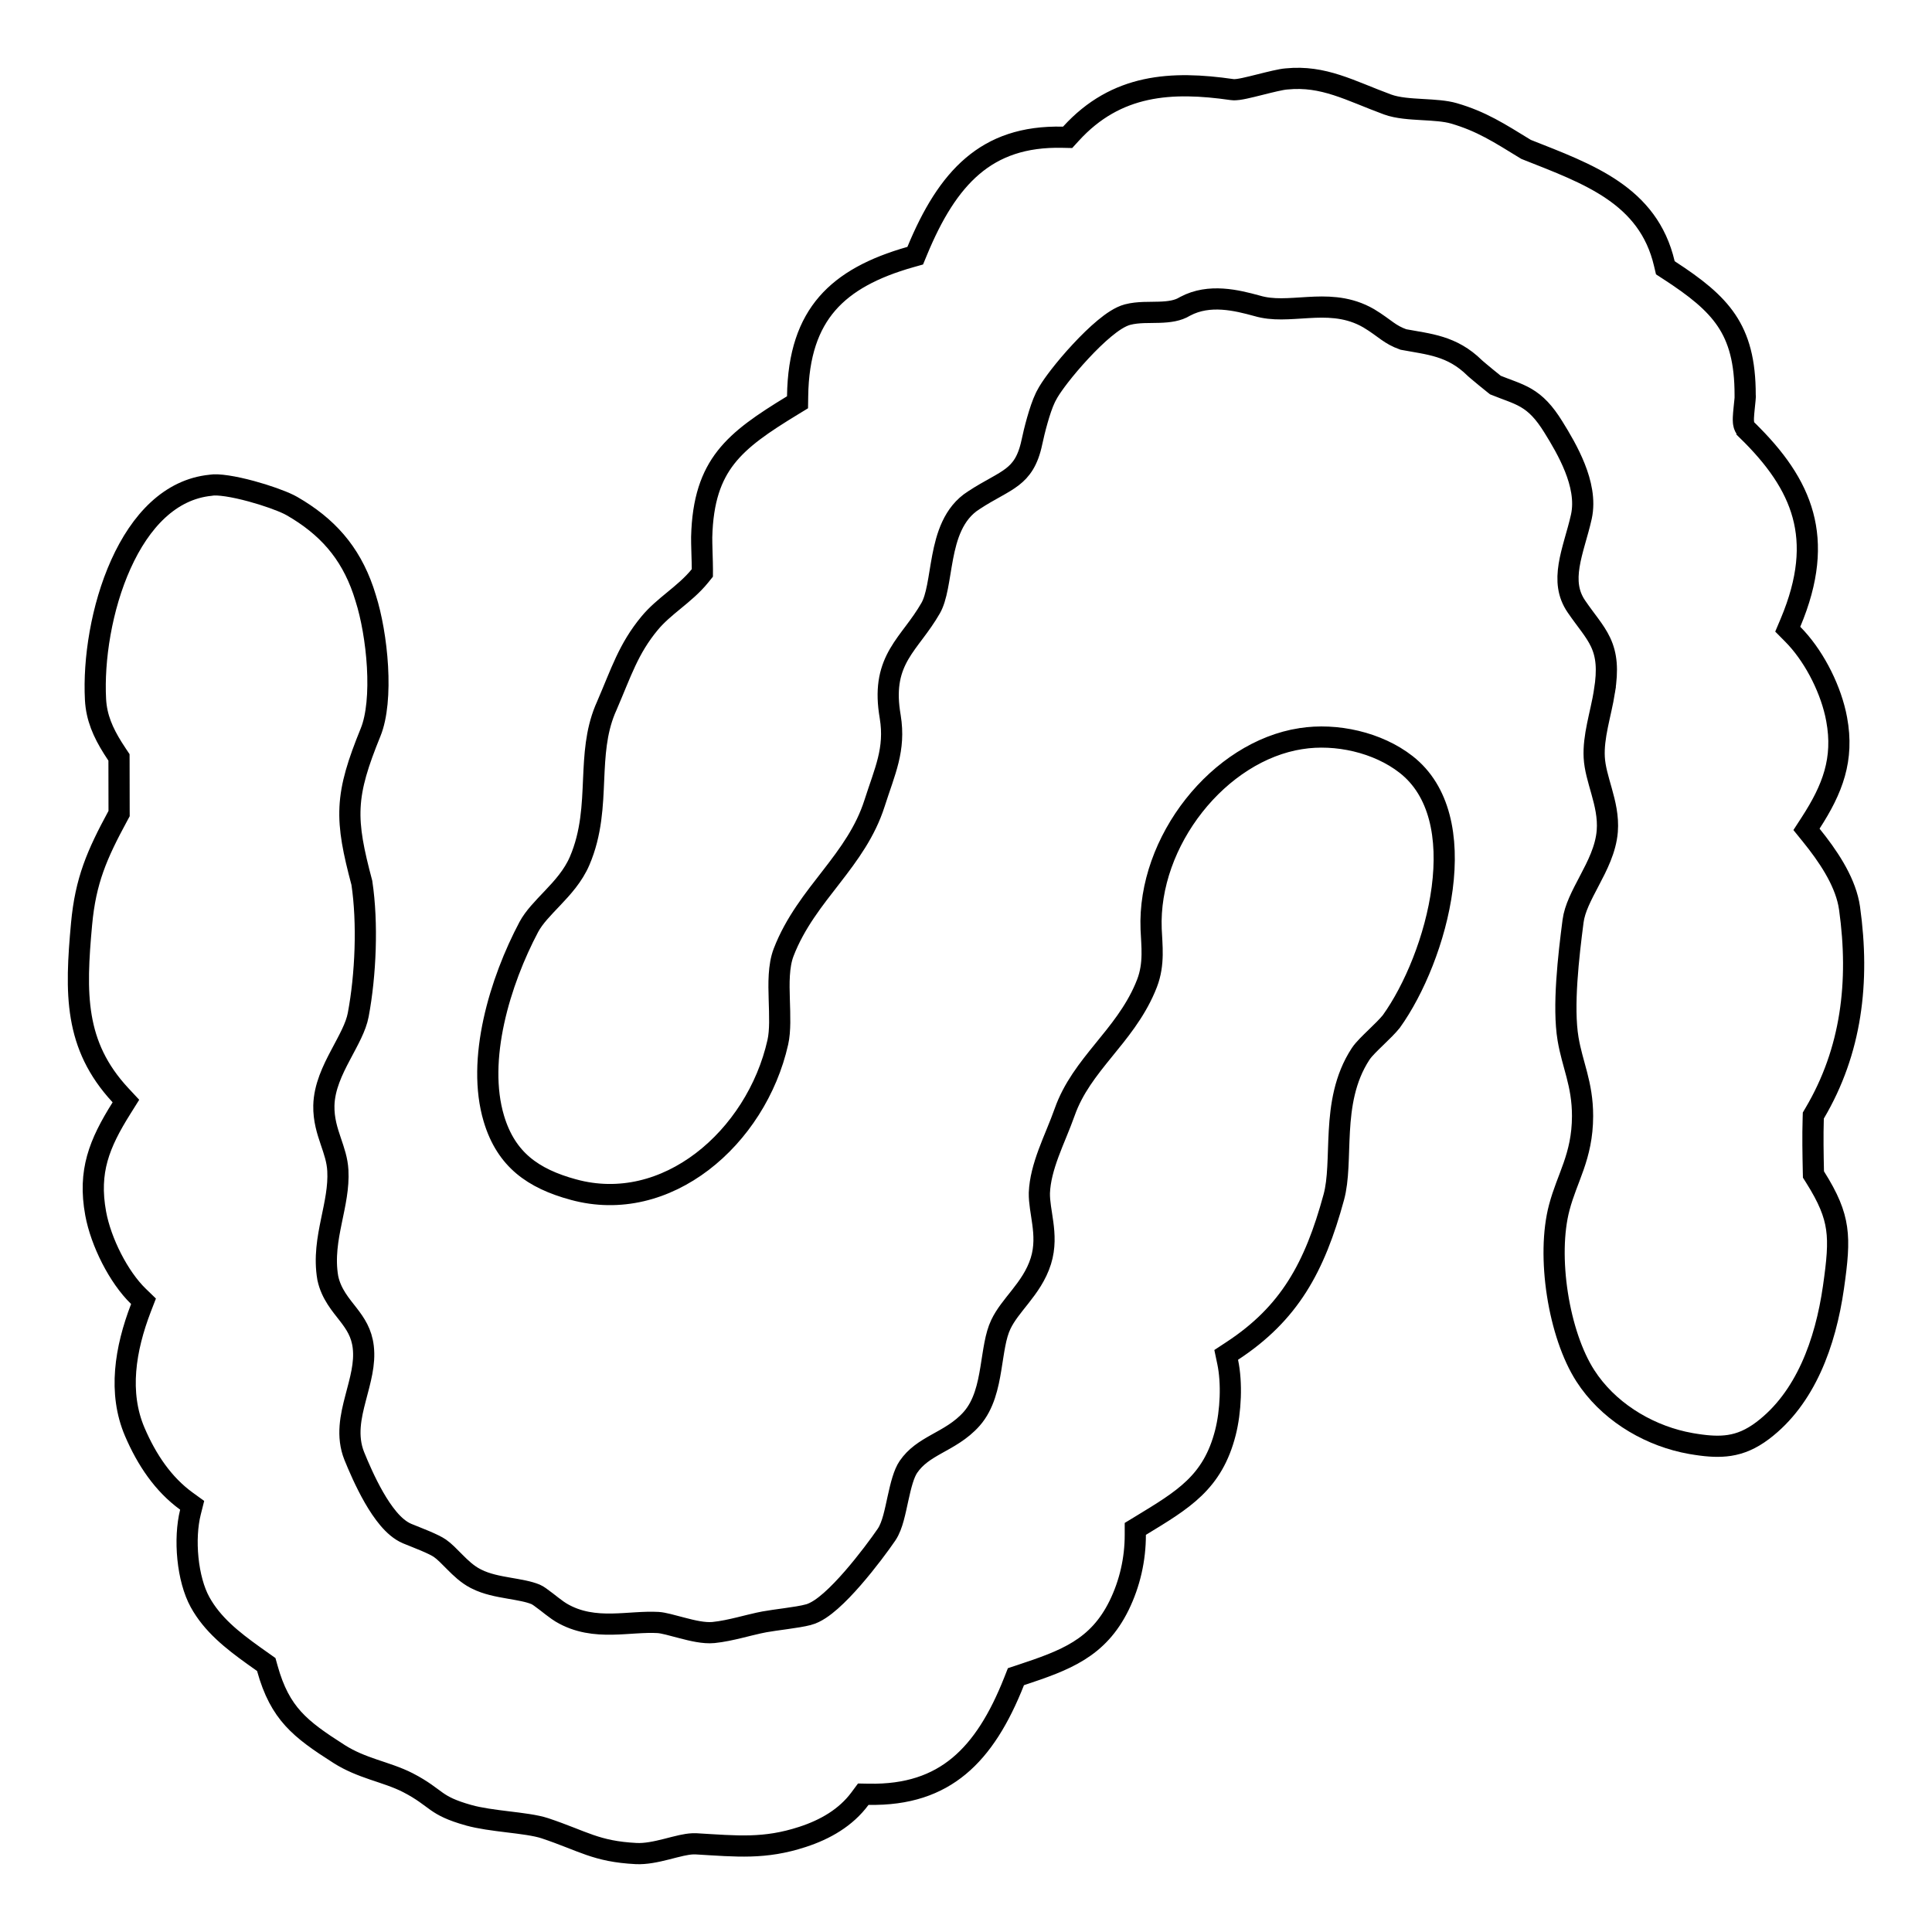
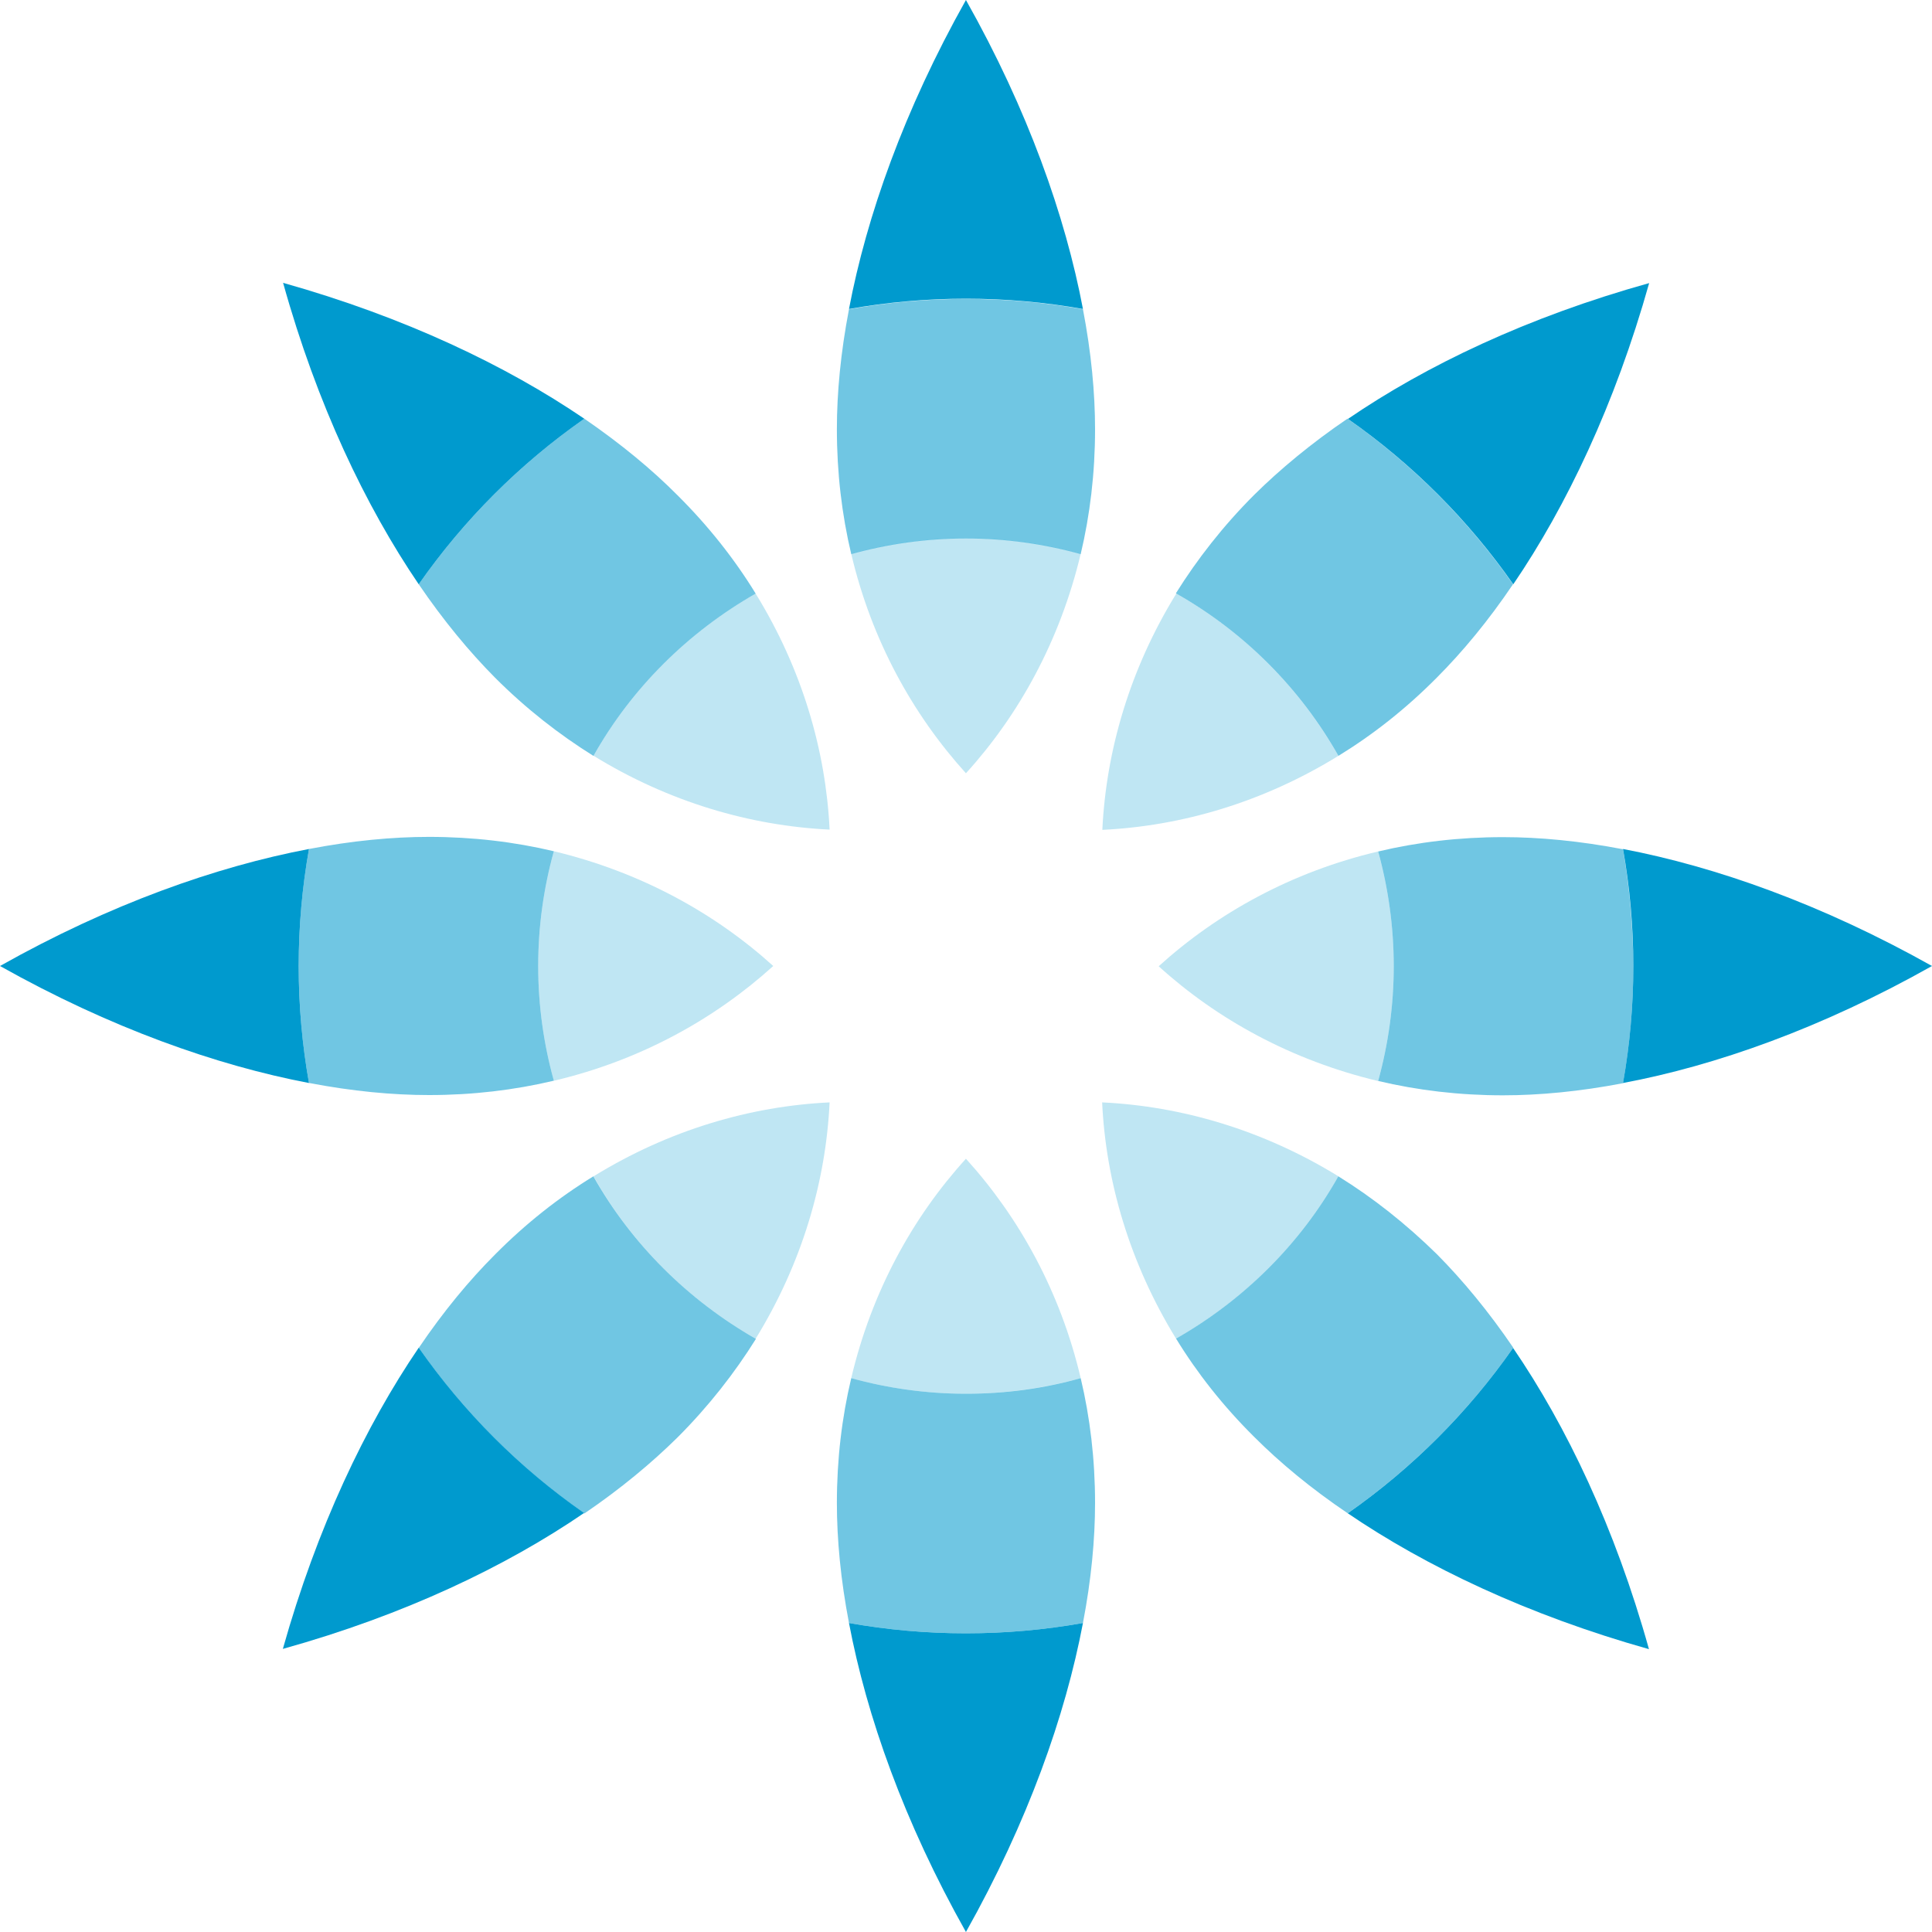
- <svg xmlns="http://www.w3.org/2000/svg" width="114" height="114" viewBox="0 0 114 114" fill="none">
-   <path d="M12.471 28.627C12.64 28.598 12.957 28.607 13.403 28.674C13.833 28.739 14.329 28.85 14.831 28.986C15.725 29.228 16.57 29.533 17.05 29.768L17.232 29.865C19.294 31.054 20.649 32.57 21.432 34.837L21.581 35.301L21.584 35.312C21.913 36.346 22.189 37.842 22.274 39.339C22.361 40.853 22.247 42.275 21.869 43.205C21.122 45.041 20.719 46.321 20.654 47.641C20.59 48.947 20.861 50.243 21.352 52.093C21.708 54.46 21.58 57.534 21.138 59.88C21 60.612 20.569 61.355 20.085 62.273C19.63 63.135 19.134 64.145 19.11 65.238C19.093 66.058 19.314 66.735 19.514 67.327C19.719 67.933 19.901 68.446 19.935 69.067C19.989 70.059 19.77 71.003 19.553 72.059C19.342 73.085 19.135 74.211 19.341 75.404L19.343 75.416L19.346 75.428C19.545 76.359 20.127 77.015 20.545 77.555C20.979 78.116 21.336 78.652 21.434 79.477C21.551 80.474 21.26 81.429 20.976 82.52C20.707 83.55 20.432 84.74 20.905 85.914C21.144 86.505 21.558 87.472 22.069 88.362C22.325 88.806 22.614 89.247 22.927 89.616C23.233 89.976 23.602 90.315 24.03 90.494C24.363 90.632 24.687 90.753 25.088 90.923C25.471 91.086 25.783 91.236 25.957 91.357C26.233 91.548 26.498 91.83 26.851 92.184C27.174 92.509 27.574 92.895 28.046 93.138L28.051 93.141L28.12 93.175C28.706 93.474 29.41 93.603 30.01 93.707C30.655 93.82 31.189 93.905 31.611 94.081C31.724 94.127 31.941 94.28 32.253 94.522C32.451 94.676 32.691 94.868 32.906 95.018L33.111 95.152C34.113 95.748 35.158 95.849 36.126 95.832C36.604 95.824 37.091 95.786 37.536 95.759C37.992 95.732 38.419 95.714 38.83 95.738C39.144 95.756 39.631 95.898 40.27 96.065C40.831 96.212 41.54 96.385 42.102 96.329C42.62 96.277 43.157 96.157 43.661 96.035C44.05 95.94 44.415 95.846 44.764 95.769L45.108 95.699C45.416 95.641 45.887 95.58 46.387 95.509C46.859 95.443 47.375 95.365 47.704 95.276H47.705C48.155 95.154 48.618 94.813 49.024 94.455C49.452 94.078 49.899 93.606 50.319 93.123C51.161 92.156 51.939 91.099 52.31 90.554C52.504 90.269 52.629 89.9 52.723 89.558C52.819 89.206 52.903 88.805 52.985 88.428C53.161 87.621 53.333 86.947 53.605 86.551C54.028 85.937 54.584 85.585 55.255 85.209C55.902 84.845 56.703 84.439 57.341 83.712C58.067 82.886 58.303 81.75 58.465 80.77C58.639 79.712 58.733 78.826 59.056 78.15C59.328 77.579 59.736 77.1 60.208 76.501C60.66 75.925 61.152 75.258 61.418 74.406C61.67 73.597 61.621 72.84 61.532 72.174C61.439 71.477 61.321 70.953 61.329 70.39C61.36 69.615 61.578 68.84 61.873 68.039C62.021 67.638 62.184 67.242 62.35 66.837C62.513 66.437 62.679 66.027 62.823 65.619C63.323 64.208 64.187 63.117 65.131 61.956C66 60.888 66.945 59.751 67.564 58.307L67.683 58.014C68.123 56.873 67.961 55.763 67.924 54.825C67.821 52.249 68.808 49.621 70.454 47.535C72.101 45.447 74.365 43.955 76.756 43.584H76.758C78.844 43.254 81.294 43.799 82.969 45.107C84.961 46.663 85.49 49.41 85.098 52.413C84.709 55.388 83.434 58.411 82.097 60.274C81.875 60.55 81.537 60.879 81.182 61.222C81.009 61.389 80.833 61.56 80.683 61.716C80.538 61.866 80.388 62.032 80.284 62.191C79.337 63.636 79.114 65.262 79.029 66.741C79.008 67.112 78.995 67.481 78.983 67.835C78.972 68.192 78.96 68.535 78.942 68.868C78.906 69.536 78.843 70.127 78.702 70.643C77.572 74.793 76.075 77.504 72.71 79.712L72.353 79.947L72.441 80.365C72.703 81.604 72.624 83.281 72.31 84.524C71.559 87.487 69.813 88.495 67.29 90.032L66.99 90.214V90.566C66.991 92.013 66.664 93.438 66.038 94.722C64.791 97.267 62.866 97.967 60.224 98.843L59.946 98.935L59.839 99.207C58.968 101.41 57.937 103.089 56.587 104.208C55.254 105.314 53.557 105.917 51.261 105.874L50.938 105.868L50.747 106.126C49.909 107.259 48.687 107.955 47.35 108.39C45.109 109.121 43.497 108.939 41.087 108.798L40.872 108.797C40.654 108.807 40.432 108.847 40.225 108.891C39.945 108.951 39.629 109.037 39.332 109.112C38.708 109.269 38.096 109.4 37.533 109.371H37.532C35.154 109.248 34.426 108.639 32.157 107.88C31.609 107.697 30.759 107.598 29.968 107.501C29.131 107.399 28.302 107.292 27.664 107.113H27.663C26.608 106.817 26.157 106.564 25.778 106.301C25.384 106.027 24.942 105.639 24.072 105.191C23.427 104.859 22.696 104.639 22.031 104.412C21.345 104.177 20.671 103.918 20.013 103.5C18.826 102.744 17.965 102.149 17.298 101.412C16.645 100.69 16.151 99.803 15.771 98.432L15.711 98.217L15.529 98.088L14.975 97.695C13.694 96.777 12.526 95.85 11.801 94.53C11.435 93.864 11.188 92.941 11.089 91.96C10.99 90.981 11.044 89.999 11.236 89.231L11.339 88.822L10.997 88.574C9.635 87.585 8.661 86.144 7.953 84.492C6.966 82.186 7.384 79.599 8.319 77.168L8.468 76.783L8.171 76.495C6.995 75.358 5.955 73.281 5.647 71.61C5.415 70.346 5.475 69.316 5.742 68.353C6.013 67.379 6.503 66.444 7.175 65.376L7.43 64.969L7.104 64.619C4.37 61.67 4.439 58.607 4.813 54.523C5.049 51.954 5.721 50.417 6.952 48.145L7.028 48.005L7.027 47.846L7.022 44.881L7.021 44.692L6.916 44.535L6.658 44.138C6.082 43.22 5.693 42.344 5.636 41.278C5.511 38.933 5.983 35.843 7.133 33.294C8.289 30.729 10.05 28.871 12.426 28.634L12.448 28.631L12.471 28.627Z" stroke="black" stroke-width="1.25" />
-   <path d="M75.917 4.657C78.109 4.441 79.646 5.344 81.871 6.164C82.466 6.383 83.246 6.425 83.914 6.464C84.638 6.505 85.282 6.542 85.785 6.688C87.416 7.162 88.454 7.84 89.998 8.785L90.044 8.813L90.095 8.834C93.703 10.263 97.258 11.498 98.207 15.556L98.265 15.801L98.476 15.938C100.046 16.957 101.152 17.828 101.879 18.912C102.593 19.977 102.979 21.309 102.975 23.319V23.373L102.979 23.395C102.979 23.401 102.979 23.411 102.979 23.423C102.977 23.464 102.972 23.521 102.966 23.594C102.953 23.742 102.933 23.916 102.914 24.106C102.896 24.288 102.877 24.484 102.871 24.645C102.868 24.723 102.868 24.813 102.875 24.898C102.879 24.939 102.886 24.998 102.903 25.062C102.916 25.107 102.956 25.253 103.086 25.379V25.38C104.753 27.002 105.897 28.605 106.382 30.392C106.864 32.166 106.718 34.203 105.651 36.74L105.488 37.126L105.783 37.424C106.948 38.596 107.918 40.416 108.306 42.108L108.375 42.445C108.81 44.805 108.138 46.553 106.84 48.557L106.594 48.937L106.879 49.289C107.846 50.485 108.796 51.889 109.086 53.309L109.135 53.593C109.744 57.95 109.245 62.02 107.078 65.686L106.997 65.824L106.992 65.984C106.959 67.067 106.979 68.067 107.001 69.129L107.005 69.302L107.098 69.449C107.884 70.695 108.242 71.571 108.371 72.478C108.504 73.404 108.407 74.415 108.185 75.965C107.713 79.252 106.525 82.51 104.012 84.41C103.319 84.934 102.689 85.189 102.042 85.288C101.464 85.376 100.843 85.344 100.107 85.231L99.784 85.179L99.327 85.087C97.046 84.571 94.847 83.201 93.546 81.182C92.769 79.976 92.185 78.22 91.898 76.373C91.611 74.526 91.632 72.663 92.006 71.252C92.247 70.342 92.554 69.677 92.854 68.814C93.144 67.975 93.378 67.063 93.381 65.861C93.383 64.893 93.226 64.125 93.041 63.41C92.853 62.683 92.655 62.073 92.525 61.302C92.206 59.402 92.554 56.404 92.82 54.356C92.918 53.604 93.319 52.853 93.792 51.952C94.239 51.103 94.753 50.114 94.839 49.045C94.907 48.197 94.704 47.397 94.507 46.692C94.301 45.956 94.105 45.332 94.07 44.69C94.038 44.083 94.126 43.465 94.259 42.809C94.385 42.184 94.57 41.454 94.677 40.78L94.676 40.779C94.879 39.495 94.803 38.66 94.445 37.895C94.274 37.533 94.052 37.208 93.815 36.884C93.57 36.549 93.313 36.218 93.018 35.787C92.507 35.043 92.446 34.253 92.587 33.365C92.659 32.915 92.781 32.453 92.917 31.968C93.05 31.493 93.201 30.984 93.311 30.485C93.524 29.51 93.281 28.485 92.927 27.595C92.569 26.694 92.063 25.846 91.66 25.198C91.114 24.318 90.637 23.824 90.045 23.479C89.762 23.314 89.469 23.193 89.17 23.078C88.877 22.966 88.591 22.863 88.24 22.722C88.209 22.697 88.168 22.665 88.118 22.625C88.003 22.533 87.849 22.409 87.692 22.28C87.536 22.151 87.376 22.019 87.248 21.911C87.184 21.857 87.129 21.81 87.086 21.773C87.065 21.754 87.047 21.738 87.034 21.727C87.021 21.715 87.016 21.71 87.016 21.71C85.672 20.388 84.309 20.314 82.808 20.032C82.403 19.887 82.136 19.727 81.864 19.536C81.588 19.343 81.236 19.064 80.767 18.784L80.761 18.78L80.532 18.656C79.392 18.077 78.239 18.086 77.207 18.145C76.063 18.21 75.112 18.324 74.166 18.043L74.159 18.041L74.151 18.039C72.981 17.72 71.361 17.314 69.939 18.069L69.922 18.078L69.906 18.087C69.496 18.337 69.002 18.406 68.401 18.425C68.254 18.429 68.106 18.431 67.952 18.433C67.801 18.434 67.644 18.436 67.488 18.441C67.181 18.453 66.85 18.48 66.532 18.564C66.091 18.68 65.605 19.019 65.171 19.379C64.713 19.759 64.225 20.237 63.768 20.729C63.309 21.221 62.872 21.737 62.516 22.197C62.255 22.535 62.022 22.862 61.857 23.137L61.716 23.393L61.715 23.395L61.676 23.476C61.347 24.152 61.018 25.47 60.89 26.083V26.084C60.654 27.211 60.249 27.736 59.74 28.132C59.464 28.347 59.144 28.532 58.751 28.752C58.371 28.965 57.929 29.207 57.46 29.518C56.241 30.285 55.851 31.682 55.623 32.869C55.565 33.175 55.514 33.483 55.466 33.775C55.417 34.071 55.372 34.352 55.319 34.617C55.212 35.159 55.089 35.58 54.915 35.883C54.606 36.421 54.281 36.864 53.963 37.289C53.651 37.705 53.326 38.128 53.063 38.58C52.538 39.483 52.269 40.487 52.482 41.993L52.53 42.302C52.842 44.233 52.212 45.491 51.605 47.394C51.068 49.075 50.106 50.381 49.064 51.727C48.037 53.053 46.914 54.44 46.239 56.196C45.931 57 45.953 58.046 45.981 58.954C46.01 59.932 46.051 60.808 45.896 61.501C45.264 64.315 43.615 66.881 41.433 68.543C39.257 70.2 36.578 70.944 33.835 70.194H33.834C32.631 69.867 31.644 69.42 30.869 68.767C30.103 68.12 29.51 67.243 29.139 65.999C28.626 64.28 28.703 62.271 29.14 60.26C29.575 58.255 30.357 56.294 31.205 54.694C31.519 54.113 32.024 53.605 32.619 52.977C33.187 52.378 33.823 51.681 34.201 50.8C34.908 49.154 34.962 47.504 35.028 45.988C35.092 44.541 35.164 43.203 35.701 41.885L35.816 41.621L35.82 41.609C36.65 39.693 37.075 38.286 38.335 36.769C38.751 36.268 39.241 35.862 39.771 35.427C40.284 35.004 40.848 34.544 41.305 33.977L41.443 33.806L41.444 33.586C41.444 33.363 41.432 32.968 41.421 32.602C41.41 32.219 41.401 31.871 41.404 31.704C41.456 29.496 41.971 28.09 42.834 26.986C43.721 25.854 45.014 24.983 46.764 23.917L47.059 23.737L47.064 23.392C47.096 20.898 47.725 19.168 48.813 17.912C49.91 16.646 51.538 15.787 53.713 15.169L54.004 15.087L54.12 14.807C55.017 12.637 56.044 10.938 57.39 9.795C58.716 8.669 60.401 8.041 62.71 8.098L62.996 8.104L63.188 7.894C65.878 4.937 69.148 4.776 72.69 5.285C72.829 5.305 72.974 5.289 73.07 5.276C73.181 5.261 73.307 5.237 73.436 5.21C73.694 5.155 74.006 5.078 74.316 5C74.97 4.836 75.58 4.683 75.903 4.658L75.917 4.657Z" stroke="black" stroke-width="1.25" />
+ <svg xmlns="http://www.w3.org/2000/svg" width="30" height="30" viewBox="0 0 30 30" fill="none">
+   <path d="M30 15C28.288 14.039 26.64 13.457 25.202 13.183C25.307 13.773 25.362 14.379 25.362 15C25.362 15.621 25.307 16.227 25.202 16.817C26.64 16.547 28.288 15.965 30 15Z" fill="#009ACE" />
+   <path d="M23.498 9.073C24.323 7.861 25.077 6.283 25.608 4.396C23.717 4.923 22.142 5.677 20.931 6.505C21.927 7.201 22.799 8.072 23.498 9.073Z" fill="#009ACE" />
+   <path d="M13.183 4.798C13.773 4.693 14.378 4.638 14.999 4.638C15.621 4.638 16.226 4.693 16.816 4.798C16.543 3.356 15.961 1.707 14.999 0C14.038 1.711 13.456 3.36 13.183 4.798Z" fill="#009ACE" />
+   <path d="M6.502 9.073C7.201 8.072 8.073 7.201 9.073 6.502C7.862 5.677 6.283 4.923 4.396 4.392C4.923 6.283 5.678 7.861 6.502 9.073Z" fill="#009ACE" />
+   <path d="M0 15C1.711 15.961 3.36 16.543 4.798 16.817C4.693 16.227 4.638 15.621 4.638 15C4.638 14.379 4.693 13.773 4.798 13.183C3.356 13.457 1.707 14.039 0 15Z" fill="#009ACE" />
+   <path d="M6.502 20.927C5.677 22.139 4.923 23.717 4.392 25.604C6.283 25.077 7.857 24.323 9.069 23.494C8.072 22.799 7.201 21.927 6.502 20.927Z" fill="#009ACE" />
+   <path d="M13.183 25.202C13.456 26.643 14.038 28.292 14.999 30C15.961 28.288 16.543 26.64 16.816 25.202C16.226 25.307 15.621 25.362 14.999 25.362C14.378 25.362 13.773 25.307 13.183 25.202Z" fill="#009ACE" />
+   <path d="M20.928 23.498C22.139 24.323 23.718 25.077 25.605 25.608C25.077 23.717 24.323 22.142 23.495 20.931C22.799 21.927 21.928 22.799 20.928 23.498Z" fill="#009ACE" />
+   <g opacity="0.75">
+     <path opacity="0.75" d="M25.202 13.187C24.53 13.058 23.904 12.999 23.338 12.999C22.658 12.999 22.009 13.077 21.4 13.222C21.556 13.788 21.642 14.386 21.642 15.004C21.642 15.621 21.556 16.219 21.4 16.785C22.009 16.93 22.658 17.008 23.338 17.008C23.904 17.008 24.53 16.949 25.202 16.82C25.307 16.23 25.362 15.625 25.362 15.004C25.358 14.382 25.303 13.773 25.202 13.187Z" fill="#009ACE" />
+     <path opacity="0.75" d="M20.783 11.737C21.318 11.409 21.83 11.007 22.311 10.522C22.709 10.123 23.112 9.639 23.494 9.072C22.795 8.072 21.924 7.201 20.924 6.501C20.361 6.884 19.876 7.287 19.474 7.685C18.993 8.166 18.591 8.682 18.259 9.213C19.318 9.811 20.189 10.686 20.783 11.737Z" fill="#009ACE" />
+     <path opacity="0.75" d="M14.999 4.642C14.378 4.642 13.773 4.696 13.183 4.802C13.054 5.474 12.995 6.099 12.995 6.666C12.995 7.345 13.073 7.994 13.218 8.604C13.784 8.447 14.382 8.361 14.999 8.361C15.617 8.361 16.215 8.447 16.781 8.604C16.926 7.994 17.004 7.345 17.004 6.666C17.004 6.099 16.945 5.474 16.816 4.802C16.226 4.696 15.621 4.642 14.999 4.642Z" fill="#009ACE" />
+     <path opacity="0.75" d="M9.073 6.501C8.073 7.201 7.201 8.072 6.502 9.072C6.885 9.635 7.287 10.12 7.686 10.522C8.166 11.003 8.682 11.405 9.214 11.737C9.807 10.686 10.683 9.815 11.734 9.217C11.406 8.682 11.003 8.17 10.519 7.689C10.12 7.287 9.636 6.888 9.073 6.501Z" fill="#009ACE" />
+     <path opacity="0.75" d="M8.6 16.781C8.443 16.215 8.357 15.617 8.357 14.999C8.357 14.382 8.443 13.784 8.6 13.218C7.99 13.073 7.342 12.995 6.662 12.995C6.095 12.995 5.47 13.054 4.798 13.183C4.692 13.773 4.638 14.378 4.638 14.999C4.638 15.621 4.692 16.226 4.798 16.816C5.47 16.945 6.095 17.004 6.662 17.004C7.342 17.004 7.99 16.926 8.6 16.781Z" fill="#009ACE" />
+     <path opacity="0.75" d="M9.214 18.266C8.678 18.594 8.166 18.997 7.686 19.481C7.287 19.88 6.885 20.364 6.502 20.931C7.201 21.931 8.073 22.802 9.073 23.502C9.636 23.119 10.12 22.716 10.523 22.318C11.003 21.837 11.406 21.322 11.738 20.79C10.683 20.189 9.807 19.317 9.214 18.266Z" fill="#009ACE" />
+     <path opacity="0.75" d="M14.999 21.642C14.382 21.642 13.784 21.556 13.218 21.4C13.073 22.009 12.995 22.658 12.995 23.338C12.995 23.904 13.054 24.53 13.183 25.202C13.773 25.307 14.378 25.362 14.999 25.362C15.621 25.362 16.226 25.307 16.816 25.202C16.945 24.53 17.004 23.904 17.004 23.338C17.004 22.658 16.926 22.009 16.781 21.4C16.211 21.56 15.617 21.642 14.999 21.642Z" fill="#009ACE" />
+     <path opacity="0.75" d="M20.782 18.266C20.189 19.317 19.313 20.189 18.262 20.786C18.59 21.322 18.993 21.834 19.477 22.314C19.876 22.713 20.36 23.115 20.927 23.498C21.927 22.799 22.799 21.927 23.498 20.927C23.115 20.364 22.713 19.88 22.314 19.477C21.829 19.001 21.318 18.598 20.782 18.266Z" fill="#009ACE" />
+   </g>
+   <g opacity="0.5">
+     <path opacity="0.5" d="M21.399 13.222C20.055 13.539 18.903 14.179 17.992 15.004C18.899 15.828 20.055 16.465 21.399 16.786C21.556 16.219 21.642 15.621 21.642 15.004C21.642 14.383 21.556 13.789 21.399 13.222Z" fill="#009ACE" />
+     <path opacity="0.5" d="M18.266 9.217C17.543 10.389 17.176 11.659 17.117 12.886C18.344 12.827 19.61 12.46 20.782 11.737C20.188 10.686 19.317 9.811 18.266 9.217Z" fill="#009ACE" />
+     <path opacity="0.5" d="M13.218 8.6C13.534 9.944 14.175 11.096 14.999 12.007C15.824 11.1 16.461 9.944 16.781 8.6C16.215 8.443 15.617 8.357 14.999 8.357C14.382 8.357 13.784 8.443 13.218 8.6Z" fill="#009ACE" />
+     <path opacity="0.5" d="M9.213 11.733C10.385 12.456 11.655 12.823 12.882 12.882C12.823 11.655 12.456 10.389 11.733 9.217C10.682 9.811 9.811 10.682 9.213 11.733Z" fill="#009ACE" />
+     <path opacity="0.5" d="M8.6 13.218C8.443 13.785 8.357 14.383 8.357 15C8.357 15.617 8.443 16.215 8.6 16.782C9.944 16.465 11.096 15.824 12.007 15C11.096 14.175 9.94 13.539 8.6 13.218Z" fill="#009ACE" />
+     <path opacity="0.5" d="M11.734 20.787C12.456 19.614 12.824 18.345 12.882 17.118C11.655 17.176 10.389 17.544 9.217 18.266C9.807 19.317 10.682 20.189 11.734 20.787Z" fill="#009ACE" />
+     <path opacity="0.5" d="M13.218 21.4C13.784 21.556 14.382 21.642 14.999 21.642C15.617 21.642 16.215 21.556 16.781 21.4C16.465 20.056 15.824 18.903 14.999 17.993C14.171 18.903 13.534 20.06 13.218 21.4Z" fill="#009ACE" />
+     <path opacity="0.5" d="M18.262 20.787C19.314 20.193 20.185 19.317 20.783 18.266C19.61 17.544 18.341 17.176 17.114 17.118C17.172 18.345 17.54 19.61 18.262 20.787Z" fill="#009ACE" />
+   </g>
</svg>
